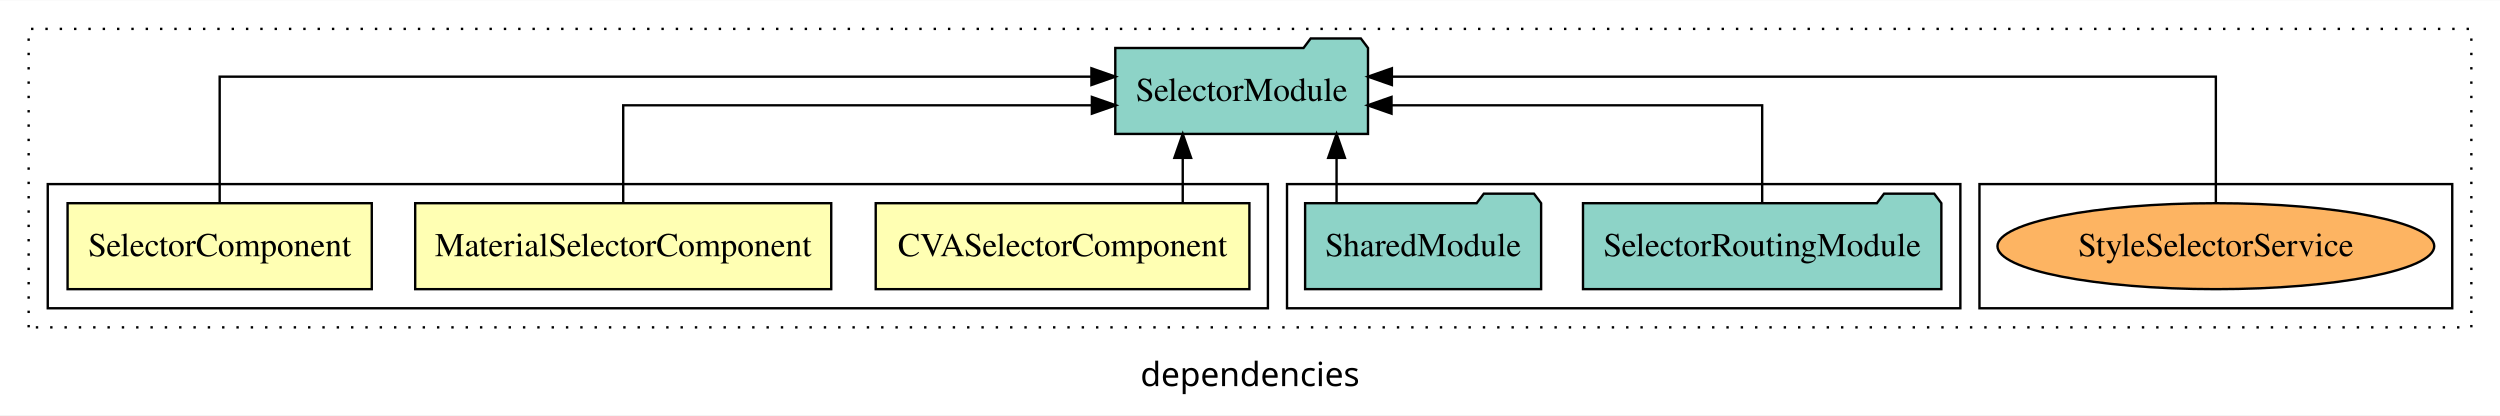
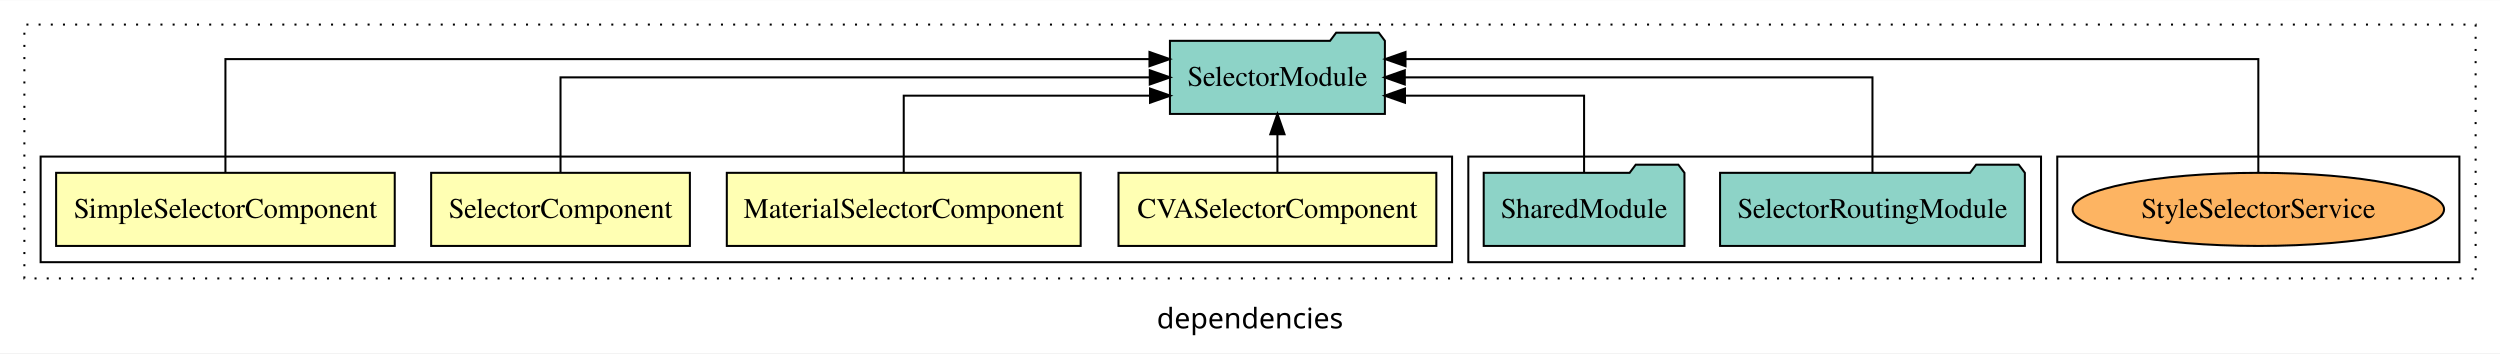
- <svg xmlns="http://www.w3.org/2000/svg" width="1047pt" height="174pt" viewBox="0.00 0.00 1047.00 173.80">
+ <svg xmlns="http://www.w3.org/2000/svg" width="1231pt" height="174pt" viewBox="0.00 0.00 1231.00 173.80">
  <g id="graph0" class="graph" transform="scale(1 1) rotate(0) translate(4 169.8)">
-     <polygon fill="white" stroke="transparent" points="-4,4 -4,-169.8 1043,-169.8 1043,4 -4,4" />
-     <text text-anchor="middle" x="519.5" y="-8.2" font-family="sans-serif" font-size="14.00">dependencies</text>
+     <polygon fill="white" stroke="transparent" points="-4,4 -4,-169.8 1227,-169.8 1227,4 -4,4" />
+     <text text-anchor="middle" x="611.5" y="-8.2" font-family="sans-serif" font-size="14.00">dependencies</text>
    <g id="clust1" class="cluster">
-       <polygon fill="none" stroke="black" stroke-dasharray="1,5" points="8,-32.8 8,-157.8 1031,-157.8 1031,-32.8 8,-32.8" />
+       <polygon fill="none" stroke="black" stroke-dasharray="1,5" points="8,-32.8 8,-157.8 1215,-157.8 1215,-32.8 8,-32.8" />
    </g>
-     <g id="clust9" class="cluster">
-       <polygon fill="none" stroke="black" points="825,-40.8 825,-92.8 1023,-92.8 1023,-40.8 825,-40.8" />
+     <g id="clust10" class="cluster">
+       <polygon fill="none" stroke="black" points="1009,-40.8 1009,-92.8 1207,-92.8 1207,-40.8 1009,-40.8" />
    </g>
-     <g id="clust6" class="cluster">
-       <polygon fill="none" stroke="black" points="535,-40.8 535,-92.8 817,-92.8 817,-40.8 535,-40.8" />
+     <g id="clust7" class="cluster">
+       <polygon fill="none" stroke="black" points="719,-40.8 719,-92.8 1001,-92.8 1001,-40.8 719,-40.8" />
    </g>
    <g id="clust2" class="cluster">
-       <polygon fill="none" stroke="black" points="16,-40.8 16,-92.8 527,-92.8 527,-40.8 16,-40.8" />
+       <polygon fill="none" stroke="black" points="16,-40.8 16,-92.8 711,-92.8 711,-40.8 16,-40.8" />
    </g>
    <g id="node1" class="node">
-       <polygon fill="#ffffb3" stroke="black" points="519.25,-84.8 362.75,-84.8 362.75,-48.8 519.25,-48.8 519.25,-84.8" />
-       <text text-anchor="middle" x="441" y="-62.6" font-family="Times,serif" font-size="14.00">CVASelectorComponent</text>
+       <polygon fill="#ffffb3" stroke="black" points="703.25,-84.8 546.75,-84.8 546.75,-48.8 703.25,-48.8 703.25,-84.8" />
+       <text text-anchor="middle" x="625" y="-62.6" font-family="Times,serif" font-size="14.00">CVASelectorComponent</text>
+     </g>
+     <g id="node5" class="node">
+       <polygon fill="#8dd3c7" stroke="black" points="677.92,-149.8 674.92,-153.8 653.92,-153.8 650.92,-149.8 572.08,-149.8 572.08,-113.8 677.92,-113.8 677.92,-149.8" />
+       <text text-anchor="middle" x="625" y="-127.6" font-family="Times,serif" font-size="14.00">SelectorModule</text>
+     </g>
+     <g id="edge1" class="edge">
+       <path fill="none" stroke="black" d="M625,-84.91C625,-84.91 625,-103.79 625,-103.79" />
+       <polygon fill="black" stroke="black" points="621.5,-103.79 625,-113.79 628.5,-103.79 621.5,-103.79" />
+     </g>
+     <g id="node2" class="node">
+       <polygon fill="#ffffb3" stroke="black" points="528.12,-84.8 353.88,-84.8 353.88,-48.8 528.12,-48.8 528.12,-84.8" />
+       <text text-anchor="middle" x="441" y="-62.6" font-family="Times,serif" font-size="14.00">MaterialSelectorComponent</text>
+     </g>
+     <g id="edge2" class="edge">
+       <path fill="none" stroke="black" d="M441,-84.83C441,-101.2 441,-122.8 441,-122.8 441,-122.8 562.27,-122.8 562.27,-122.8" />
+       <polygon fill="black" stroke="black" points="562.27,-126.3 572.27,-122.8 562.27,-119.3 562.27,-126.3" />
+     </g>
+     <g id="node3" class="node">
+       <polygon fill="#ffffb3" stroke="black" points="335.7,-84.8 208.3,-84.8 208.3,-48.8 335.7,-48.8 335.7,-84.8" />
+       <text text-anchor="middle" x="272" y="-62.6" font-family="Times,serif" font-size="14.00">SelectorComponent</text>
+     </g>
+     <g id="edge3" class="edge">
+       <path fill="none" stroke="black" d="M272,-84.91C272,-104.14 272,-131.8 272,-131.8 272,-131.8 562.15,-131.8 562.15,-131.8" />
+       <polygon fill="black" stroke="black" points="562.15,-135.3 572.15,-131.8 562.15,-128.3 562.15,-135.3" />
    </g>
    <g id="node4" class="node">
-       <polygon fill="#8dd3c7" stroke="black" points="568.92,-149.8 565.92,-153.8 544.92,-153.8 541.92,-149.8 463.08,-149.8 463.08,-113.8 568.92,-113.8 568.92,-149.8" />
-       <text text-anchor="middle" x="516" y="-127.6" font-family="Times,serif" font-size="14.00">SelectorModule</text>
-     </g>
-     <g id="edge1" class="edge">
-       <path fill="none" stroke="black" d="M491.33,-84.91C491.33,-84.91 491.33,-103.79 491.33,-103.79" />
-       <polygon fill="black" stroke="black" points="487.83,-103.79 491.33,-113.79 494.83,-103.79 487.83,-103.79" />
-     </g>
-     <g id="node2" class="node">
-       <polygon fill="#ffffb3" stroke="black" points="344.12,-84.8 169.88,-84.8 169.88,-48.8 344.12,-48.8 344.12,-84.8" />
-       <text text-anchor="middle" x="257" y="-62.6" font-family="Times,serif" font-size="14.00">MaterialSelectorComponent</text>
-     </g>
-     <g id="edge2" class="edge">
-       <path fill="none" stroke="black" d="M257,-84.82C257,-102.17 257,-125.8 257,-125.8 257,-125.8 453.28,-125.8 453.28,-125.8" />
-       <polygon fill="black" stroke="black" points="453.28,-129.3 463.28,-125.8 453.28,-122.3 453.28,-129.3" />
-     </g>
-     <g id="node3" class="node">
-       <polygon fill="#ffffb3" stroke="black" points="151.7,-84.8 24.3,-84.8 24.3,-48.8 151.7,-48.8 151.7,-84.8" />
-       <text text-anchor="middle" x="88" y="-62.6" font-family="Times,serif" font-size="14.00">SelectorComponent</text>
-     </g>
-     <g id="edge3" class="edge">
-       <path fill="none" stroke="black" d="M88,-85.08C88,-106.12 88,-137.8 88,-137.8 88,-137.8 453.09,-137.8 453.09,-137.8" />
-       <polygon fill="black" stroke="black" points="453.09,-141.3 463.09,-137.8 453.09,-134.3 453.09,-141.3" />
-     </g>
-     <g id="node5" class="node">
-       <polygon fill="#8dd3c7" stroke="black" points="809.04,-84.8 806.04,-88.8 785.04,-88.8 782.04,-84.8 658.96,-84.8 658.96,-48.8 809.04,-48.8 809.04,-84.8" />
-       <text text-anchor="middle" x="734" y="-62.6" font-family="Times,serif" font-size="14.00">SelectorRoutingModule</text>
+       <polygon fill="#ffffb3" stroke="black" points="190.37,-84.8 23.63,-84.8 23.63,-48.8 190.37,-48.8 190.37,-84.8" />
+       <text text-anchor="middle" x="107" y="-62.6" font-family="Times,serif" font-size="14.00">SimpleSelectorComponent</text>
    </g>
    <g id="edge4" class="edge">
-       <path fill="none" stroke="black" d="M734,-84.82C734,-102.17 734,-125.8 734,-125.8 734,-125.8 578.77,-125.8 578.77,-125.8" />
-       <polygon fill="black" stroke="black" points="578.77,-122.3 568.77,-125.8 578.77,-129.3 578.77,-122.3" />
+       <path fill="none" stroke="black" d="M107,-85.09C107,-107.01 107,-140.8 107,-140.8 107,-140.8 562,-140.8 562,-140.8" />
+       <polygon fill="black" stroke="black" points="562,-144.3 572,-140.8 562,-137.3 562,-144.3" />
    </g>
    <g id="node6" class="node">
-       <polygon fill="#8dd3c7" stroke="black" points="641.42,-84.8 638.42,-88.8 617.42,-88.8 614.42,-84.8 542.58,-84.8 542.58,-48.8 641.42,-48.8 641.42,-84.8" />
-       <text text-anchor="middle" x="592" y="-62.6" font-family="Times,serif" font-size="14.00">SharedModule</text>
+       <polygon fill="#8dd3c7" stroke="black" points="993.04,-84.8 990.04,-88.8 969.04,-88.8 966.04,-84.8 842.96,-84.8 842.96,-48.8 993.04,-48.8 993.04,-84.8" />
+       <text text-anchor="middle" x="918" y="-62.6" font-family="Times,serif" font-size="14.00">SelectorRoutingModule</text>
    </g>
    <g id="edge5" class="edge">
-       <path fill="none" stroke="black" d="M555.75,-84.91C555.75,-84.91 555.75,-103.79 555.75,-103.79" />
-       <polygon fill="black" stroke="black" points="552.25,-103.79 555.75,-113.79 559.25,-103.79 552.25,-103.79" />
+       <path fill="none" stroke="black" d="M918,-84.91C918,-104.14 918,-131.8 918,-131.8 918,-131.8 687.72,-131.8 687.72,-131.8" />
+       <polygon fill="black" stroke="black" points="687.72,-128.3 677.72,-131.8 687.72,-135.3 687.72,-128.3" />
    </g>
    <g id="node7" class="node">
-       <ellipse fill="#fdb462" stroke="black" cx="924" cy="-66.8" rx="91.46" ry="18" />
-       <text text-anchor="middle" x="924" y="-62.6" font-family="Times,serif" font-size="14.00">StyleSelectorService</text>
+       <polygon fill="#8dd3c7" stroke="black" points="825.42,-84.8 822.42,-88.8 801.42,-88.8 798.42,-84.8 726.58,-84.8 726.58,-48.8 825.42,-48.8 825.42,-84.8" />
+       <text text-anchor="middle" x="776" y="-62.6" font-family="Times,serif" font-size="14.00">SharedModule</text>
    </g>
    <g id="edge6" class="edge">
-       <path fill="none" stroke="black" d="M924,-85.08C924,-106.12 924,-137.8 924,-137.8 924,-137.8 578.92,-137.8 578.92,-137.8" />
-       <polygon fill="black" stroke="black" points="578.92,-134.3 568.92,-137.8 578.92,-141.3 578.92,-134.3" />
+       <path fill="none" stroke="black" d="M776,-84.83C776,-101.2 776,-122.8 776,-122.8 776,-122.8 687.81,-122.8 687.81,-122.8" />
+       <polygon fill="black" stroke="black" points="687.81,-119.3 677.81,-122.8 687.81,-126.3 687.81,-119.3" />
+     </g>
+     <g id="node8" class="node">
+       <ellipse fill="#fdb462" stroke="black" cx="1108" cy="-66.8" rx="91.46" ry="18" />
+       <text text-anchor="middle" x="1108" y="-62.6" font-family="Times,serif" font-size="14.00">StyleSelectorService</text>
+     </g>
+     <g id="edge7" class="edge">
+       <path fill="none" stroke="black" d="M1108,-85.09C1108,-107.01 1108,-140.8 1108,-140.8 1108,-140.8 688.07,-140.8 688.07,-140.8" />
+       <polygon fill="black" stroke="black" points="688.07,-137.3 678.07,-140.8 688.07,-144.3 688.07,-137.3" />
    </g>
  </g>
</svg>
